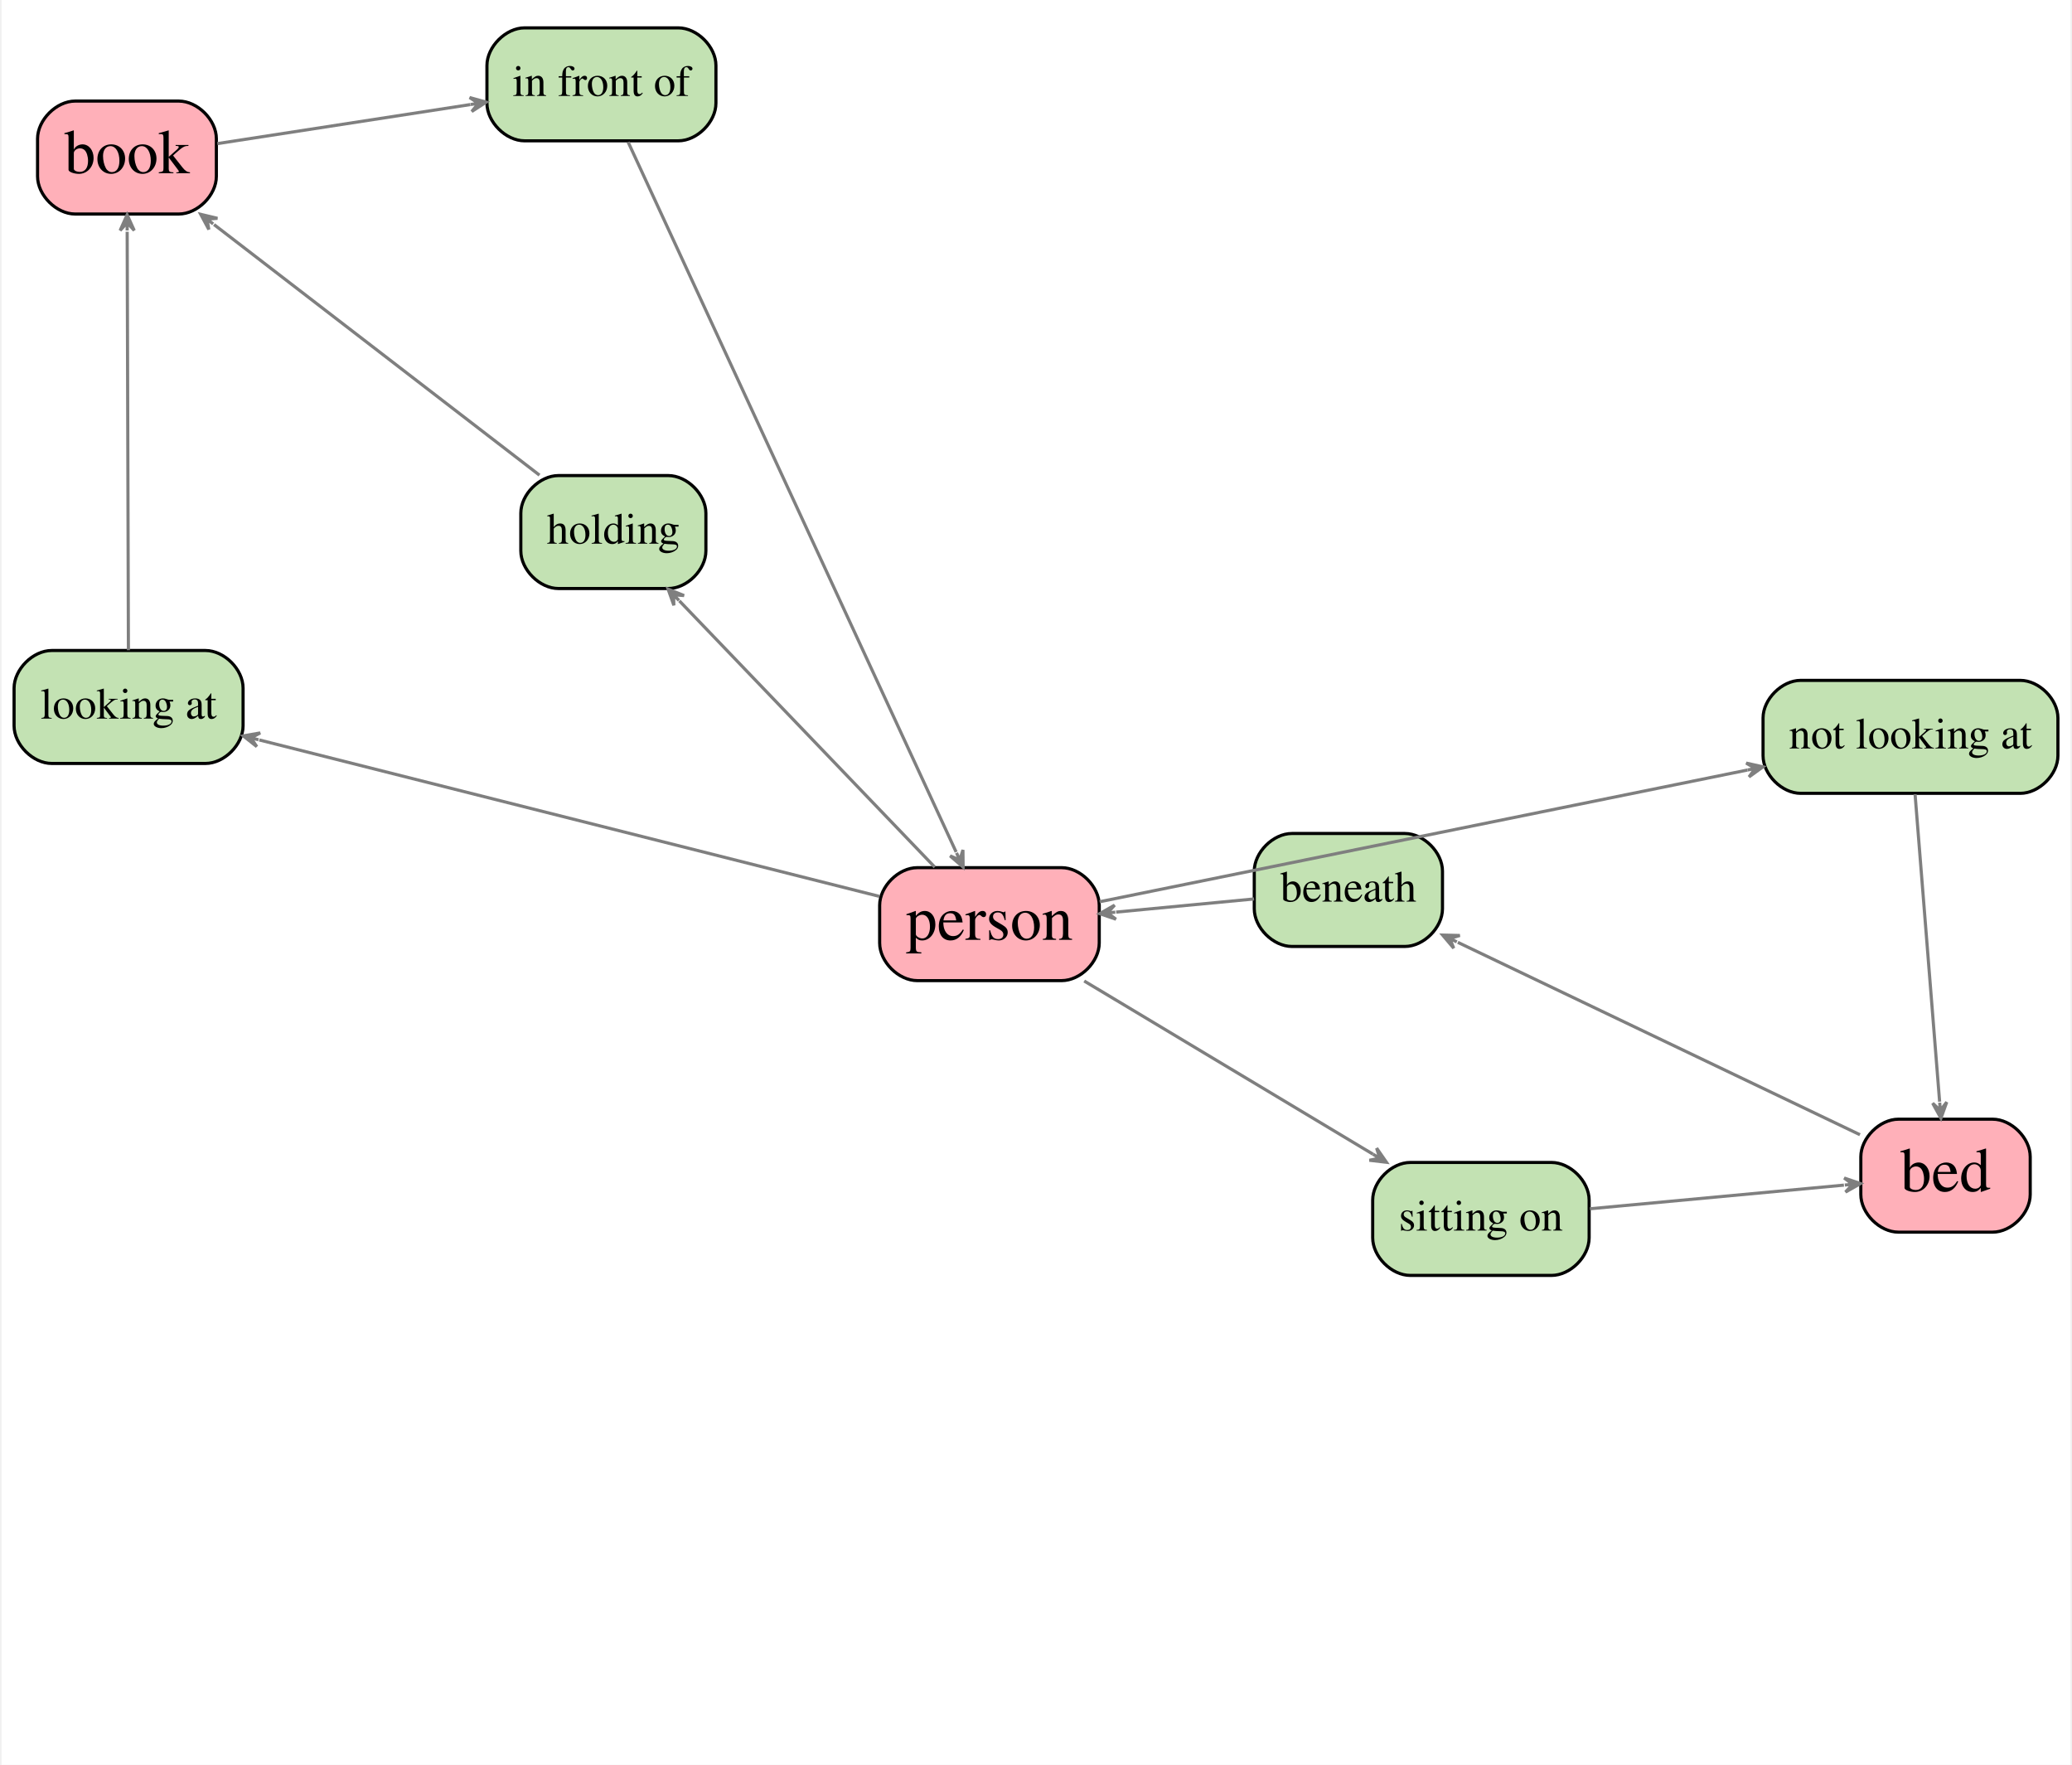
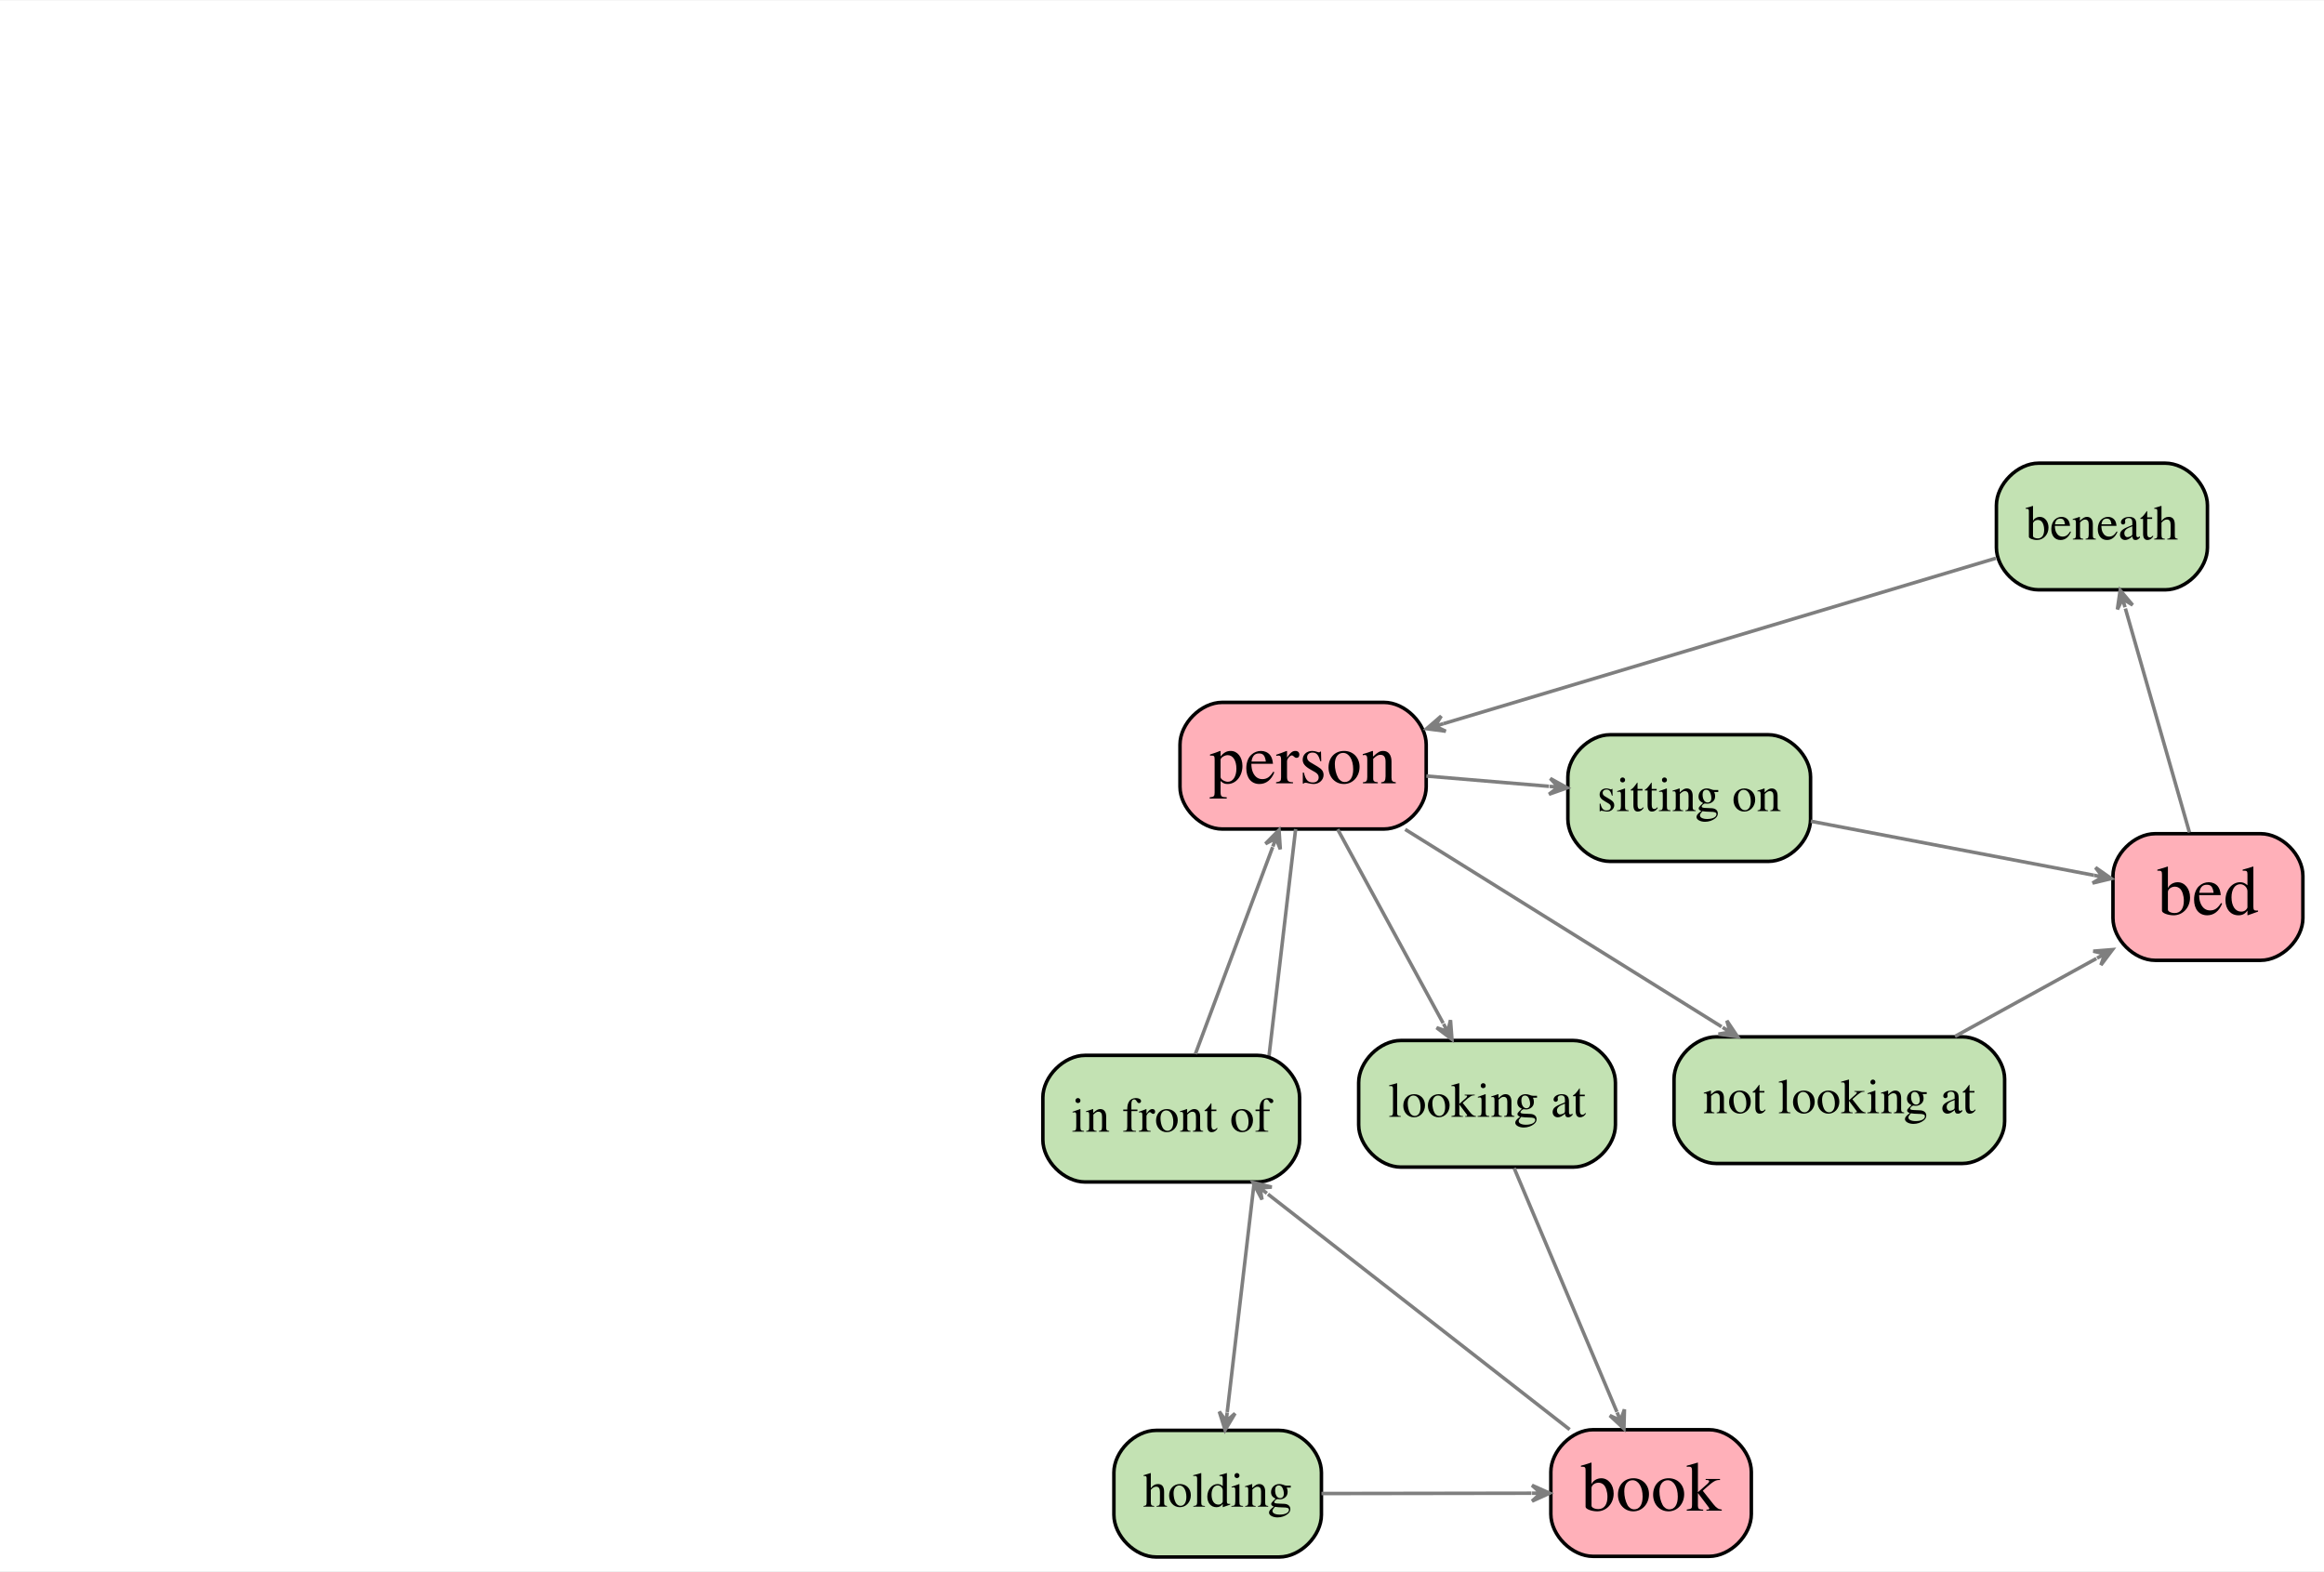
- <svg xmlns="http://www.w3.org/2000/svg" height="562pt" viewBox="0.00 0.00 659.54 562.44" width="660pt">
-   <g class="graph" id="graph0" transform="scale(1 1) rotate(0) translate(4 558.44)">
-     <polygon fill="#ffffff" points="-4,4 -4,-558.44 655.54,-558.44 655.54,4 -4,4" stroke="transparent" />
-     <g class="node" id="node1">
-       <path d="M490.1,-187.97C490.1,-187.97 445.1,-187.97 445.1,-187.97 439.1,-187.97 433.1,-181.97 433.1,-175.97 433.1,-175.97 433.1,-163.97 433.1,-163.97 433.1,-157.97 439.1,-151.97 445.1,-151.97 445.1,-151.97 490.1,-151.97 490.1,-151.97 496.1,-151.97 502.1,-157.97 502.1,-163.97 502.1,-163.97 502.1,-175.97 502.1,-175.97 502.1,-181.97 496.1,-187.97 490.1,-187.97" fill="#c3e2b3" stroke="#000000" />
-       <text fill="#000000" font-family="Times,serif" font-size="14.00" text-anchor="middle" x="467.6" y="-166.27">sitting on</text>
-     </g>
+ <svg xmlns="http://www.w3.org/2000/svg" height="447pt" viewBox="0.00 0.00 660.75 446.50" width="661pt">
+   <g class="graph" id="graph0" transform="scale(1 1) rotate(0) translate(4 442.5)">
+     <polygon fill="#ffffff" points="-4,4 -4,-442.5 656.75,-442.5 656.75,4 -4,4" stroke="transparent" />
    <g class="node" id="node2">
-       <path d="M630.71,-201.76C630.71,-201.76 600.71,-201.76 600.71,-201.76 594.71,-201.76 588.71,-195.76 588.71,-189.76 588.71,-189.76 588.71,-177.76 588.71,-177.76 588.71,-171.76 594.71,-165.76 600.71,-165.76 600.71,-165.76 630.71,-165.76 630.71,-165.76 636.71,-165.76 642.71,-171.76 642.71,-177.76 642.71,-177.76 642.71,-189.76 642.71,-189.76 642.71,-195.76 636.71,-201.76 630.71,-201.76" fill="#ffb0b9" stroke="#000000" />
-       <text fill="#000000" font-family="Times,serif" font-size="20.00" text-anchor="middle" x="615.71" y="-178.76">bed</text>
-     </g>
-     <g class="edge" id="edge1">
-       <path d="M502.33,-173.21C526.81,-175.49 559.37,-178.52 583.32,-180.75" fill="none" stroke="#7f7f7f" />
-       <polygon fill="#7f7f7f" points="588.59,-181.24 583.403,-183.017 586.101,-181.008 583.611,-180.777 583.611,-180.777 583.611,-180.777 586.101,-181.008 583.82,-178.537 588.59,-181.24 588.59,-181.24" stroke="#7f7f7f" />
+       <path d="M389.49,-242.97C389.49,-242.97 343.49,-242.97 343.49,-242.97 337.49,-242.97 331.49,-236.97 331.49,-230.97 331.49,-230.97 331.49,-218.97 331.49,-218.97 331.49,-212.97 337.49,-206.97 343.49,-206.97 343.49,-206.97 389.49,-206.97 389.49,-206.97 395.49,-206.97 401.49,-212.97 401.49,-218.97 401.49,-218.97 401.49,-230.97 401.49,-230.97 401.49,-236.97 395.49,-242.97 389.49,-242.97" fill="#ffb0b9" stroke="#000000" />
+       <text fill="#000000" font-family="Times,serif" font-size="20.00" text-anchor="middle" x="366.49" y="-219.97">person</text>
    </g>
    <g class="node" id="node3">
-       <path d="M443.35,-292.81C443.35,-292.81 407.35,-292.81 407.35,-292.81 401.35,-292.81 395.35,-286.81 395.35,-280.81 395.35,-280.81 395.35,-268.81 395.35,-268.81 395.35,-262.81 401.35,-256.81 407.35,-256.81 407.35,-256.81 443.35,-256.81 443.35,-256.81 449.35,-256.81 455.35,-262.81 455.35,-268.81 455.35,-268.81 455.35,-280.81 455.35,-280.81 455.35,-286.81 449.35,-292.81 443.35,-292.81" fill="#c3e2b3" stroke="#000000" />
-       <text fill="#000000" font-family="Times,serif" font-size="14.00" text-anchor="middle" x="425.35" y="-271.11">beneath</text>
+       <path d="M359.7,-36C359.7,-36 324.7,-36 324.7,-36 318.7,-36 312.7,-30 312.7,-24 312.7,-24 312.7,-12 312.7,-12 312.7,-6 318.7,0 324.7,0 324.7,0 359.7,0 359.7,0 365.7,0 371.7,-6 371.7,-12 371.7,-12 371.7,-24 371.7,-24 371.7,-30 365.7,-36 359.7,-36" fill="#c3e2b3" stroke="#000000" />
+       <text fill="#000000" font-family="Times,serif" font-size="14.00" text-anchor="middle" x="342.2" y="-14.3">holding</text>
    </g>
    <g class="edge" id="edge2">
-       <path d="M588.43,-196.81C554.69,-212.95 497.18,-240.45 460.24,-258.12" fill="none" stroke="#7f7f7f" />
-       <polygon fill="#7f7f7f" points="455.4,-260.44 458.936,-256.25 457.654,-259.359 459.909,-258.279 459.909,-258.279 459.909,-258.279 457.654,-259.359 460.881,-260.308 455.4,-260.44 455.4,-260.44" stroke="#7f7f7f" />
+       <path d="M364.37,-206.96C359.97,-169.43 349.81,-82.845 344.92,-41.2" fill="none" stroke="#7f7f7f" />
+       <polygon fill="#7f7f7f" points="344.32,-36.111 347.14,-40.813 344.613,-38.594 344.906,-41.077 344.906,-41.077 344.906,-41.077 344.613,-38.594 342.671,-41.34 344.32,-36.111 344.32,-36.111" stroke="#7f7f7f" />
    </g>
-     <g class="node" id="node4">
-       <path d="M333.93,-281.92C333.93,-281.92 287.93,-281.92 287.93,-281.92 281.93,-281.92 275.93,-275.92 275.93,-269.92 275.93,-269.92 275.93,-257.92 275.93,-257.92 275.93,-251.92 281.93,-245.92 287.93,-245.92 287.93,-245.92 333.93,-245.92 333.93,-245.92 339.93,-245.92 345.93,-251.92 345.93,-257.92 345.93,-257.92 345.93,-269.92 345.93,-269.92 345.93,-275.92 339.93,-281.92 333.93,-281.92" fill="#ffb0b9" stroke="#000000" />
-       <text fill="#000000" font-family="Times,serif" font-size="20.00" text-anchor="middle" x="310.93" y="-258.92">person</text>
-     </g>
-     <g class="edge" id="edge3">
-       <path d="M395.29,-271.95C381.84,-270.67 365.79,-269.14 351.32,-267.76" fill="none" stroke="#7f7f7f" />
-       <polygon fill="#7f7f7f" points="346.07,-267.26 351.261,-265.494 348.559,-267.497 351.048,-267.734 351.048,-267.734 351.048,-267.734 348.559,-267.497 350.834,-269.974 346.07,-267.26 346.07,-267.26" stroke="#7f7f7f" />
+     <g class="node" id="node9">
+       <path d="M553.95,-147.88C553.95,-147.88 483.95,-147.88 483.95,-147.88 477.95,-147.88 471.95,-141.88 471.95,-135.88 471.95,-135.88 471.95,-123.88 471.95,-123.88 471.95,-117.88 477.95,-111.88 483.95,-111.88 483.95,-111.88 553.95,-111.88 553.95,-111.88 559.95,-111.88 565.95,-117.88 565.95,-123.88 565.95,-123.88 565.95,-135.88 565.95,-135.88 565.95,-141.88 559.95,-147.88 553.95,-147.88" fill="#c3e2b3" stroke="#000000" />
+       <text fill="#000000" font-family="Times,serif" font-size="14.00" text-anchor="middle" x="518.95" y="-126.18">not looking at</text>
    </g>
    <g class="edge" id="edge8">
-       <path d="M341.14,-245.8C367.47,-230.01 405.66,-207.12 433.17,-190.62" fill="none" stroke="#7f7f7f" />
-       <polygon fill="#7f7f7f" points="437.49,-188.03 434.359,-192.531 435.346,-189.315 433.202,-190.601 433.202,-190.601 433.202,-190.601 435.346,-189.315 432.045,-188.671 437.49,-188.03 437.49,-188.03" stroke="#7f7f7f" />
+       <path d="M395.52,-206.86C421.17,-190.87 458.56,-167.54 485.46,-150.77" fill="none" stroke="#7f7f7f" />
+       <polygon fill="#7f7f7f" points="490.02,-147.92 486.973,-152.478 487.9,-149.245 485.78,-150.57 485.78,-150.57 485.78,-150.57 487.9,-149.245 484.587,-148.662 490.02,-147.92 490.02,-147.92" stroke="#7f7f7f" />
    </g>
-     <g class="node" id="node8">
-       <path d="M61,-351.13C61,-351.13 12,-351.13 12,-351.13 6,-351.13 0,-345.13 0,-339.13 0,-339.13 0,-327.13 0,-327.13 0,-321.13 6,-315.13 12,-315.13 12,-315.13 61,-315.13 61,-315.13 67,-315.13 73,-321.13 73,-327.13 73,-327.13 73,-339.13 73,-339.13 73,-345.13 67,-351.13 61,-351.13" fill="#c3e2b3" stroke="#000000" />
-       <text fill="#000000" font-family="Times,serif" font-size="14.00" text-anchor="middle" x="36.5" y="-329.43">looking at</text>
-     </g>
-     <g class="edge" id="edge9">
-       <path d="M275.9,-272.75C225.36,-285.5 132.17,-309 78.175,-322.62" fill="none" stroke="#7f7f7f" />
-       <polygon fill="#7f7f7f" points="73.074,-323.91 77.37,-320.503 75.498,-323.297 77.921,-322.684 77.921,-322.684 77.921,-322.684 75.498,-323.297 78.473,-324.865 73.074,-323.91 73.074,-323.91" stroke="#7f7f7f" />
-     </g>
-     <g class="node" id="node9">
-       <path d="M639.54,-341.61C639.54,-341.61 569.54,-341.61 569.54,-341.61 563.54,-341.61 557.54,-335.61 557.54,-329.61 557.54,-329.61 557.54,-317.61 557.54,-317.61 557.54,-311.61 563.54,-305.61 569.54,-305.61 569.54,-305.61 639.54,-305.61 639.54,-305.61 645.54,-305.61 651.54,-311.61 651.54,-317.61 651.54,-317.61 651.54,-329.61 651.54,-329.61 651.54,-335.61 645.54,-341.61 639.54,-341.61" fill="#c3e2b3" stroke="#000000" />
-       <text fill="#000000" font-family="Times,serif" font-size="14.00" text-anchor="middle" x="604.54" y="-319.91">not looking at</text>
+     <g class="node" id="node11">
+       <path d="M443.29,-146.85C443.29,-146.85 394.29,-146.85 394.29,-146.85 388.29,-146.85 382.29,-140.85 382.29,-134.85 382.29,-134.85 382.29,-122.85 382.29,-122.85 382.29,-116.85 388.29,-110.85 394.29,-110.85 394.29,-110.85 443.29,-110.85 443.29,-110.85 449.29,-110.85 455.29,-116.85 455.29,-122.85 455.29,-122.85 455.29,-134.85 455.29,-134.85 455.29,-140.85 449.29,-146.85 443.29,-146.85" fill="#c3e2b3" stroke="#000000" />
+       <text fill="#000000" font-family="Times,serif" font-size="14.00" text-anchor="middle" x="418.79" y="-125.15">looking at</text>
    </g>
    <g class="edge" id="edge10">
-       <path d="M346.06,-271.06C397.36,-281.49 493.12,-300.96 552.58,-313.04" fill="none" stroke="#7f7f7f" />
-       <polygon fill="#7f7f7f" points="557.51,-314.05 552.16,-315.251 555.061,-313.548 552.612,-313.046 552.612,-313.046 552.612,-313.046 555.061,-313.548 553.063,-310.842 557.51,-314.05 557.51,-314.05" stroke="#7f7f7f" />
+       <path d="M376.32,-206.89C384.82,-191.28 397.13,-168.65 406.31,-151.77" fill="none" stroke="#7f7f7f" />
+       <polygon fill="#7f7f7f" points="408.81,-147.17 408.399,-152.638 407.616,-149.367 406.422,-151.563 406.422,-151.563 406.422,-151.563 407.616,-149.367 404.445,-150.489 408.81,-147.17 408.81,-147.17" stroke="#7f7f7f" />
    </g>
    <g class="node" id="node13">
-       <path d="M208.54,-406.88C208.54,-406.88 173.54,-406.88 173.54,-406.88 167.54,-406.88 161.54,-400.88 161.54,-394.88 161.54,-394.88 161.54,-382.88 161.54,-382.88 161.54,-376.88 167.54,-370.88 173.54,-370.88 173.54,-370.88 208.54,-370.88 208.54,-370.88 214.54,-370.88 220.54,-376.88 220.54,-382.88 220.54,-382.88 220.54,-394.88 220.54,-394.88 220.54,-400.88 214.54,-406.88 208.54,-406.88" fill="#c3e2b3" stroke="#000000" />
-       <text fill="#000000" font-family="Times,serif" font-size="14.00" text-anchor="middle" x="191.04" y="-385.18">holding</text>
+       <path d="M498.77,-233.77C498.77,-233.77 453.77,-233.77 453.77,-233.77 447.77,-233.77 441.77,-227.77 441.77,-221.77 441.77,-221.77 441.77,-209.77 441.77,-209.77 441.77,-203.77 447.77,-197.77 453.77,-197.77 453.77,-197.77 498.77,-197.77 498.77,-197.77 504.77,-197.77 510.77,-203.77 510.77,-209.77 510.77,-209.77 510.77,-221.77 510.77,-221.77 510.77,-227.77 504.77,-233.77 498.77,-233.77" fill="#c3e2b3" stroke="#000000" />
+       <text fill="#000000" font-family="Times,serif" font-size="14.00" text-anchor="middle" x="476.27" y="-212.07">sitting on</text>
+     </g>
+     <g class="edge" id="edge12">
+       <path d="M401.53,-222.03C412.63,-221.1 424.98,-220.07 436.4,-219.11" fill="none" stroke="#7f7f7f" />
+       <polygon fill="#7f7f7f" points="441.57,-218.68 436.774,-221.337 439.079,-218.887 436.587,-219.095 436.587,-219.095 436.587,-219.095 439.079,-218.887 436.401,-216.852 441.57,-218.68 441.57,-218.68" stroke="#7f7f7f" />
+     </g>
+     <g class="node" id="node15">
+       <path d="M481.93,-36.185C481.93,-36.185 448.93,-36.185 448.93,-36.185 442.93,-36.185 436.93,-30.185 436.93,-24.185 436.93,-24.185 436.93,-12.185 436.93,-12.185 436.93,-6.185 442.93,-.185 448.93,-.185 448.93,-.185 481.93,-.185 481.93,-.185 487.93,-.185 493.93,-6.185 493.93,-12.185 493.93,-12.185 493.93,-24.185 493.93,-24.185 493.93,-30.185 487.93,-36.185 481.93,-36.185" fill="#ffb0b9" stroke="#000000" />
+       <text fill="#000000" font-family="Times,serif" font-size="20.00" text-anchor="middle" x="465.43" y="-13.185">book</text>
    </g>
    <g class="edge" id="edge14">
-       <path d="M293.5,-282.09C271.92,-304.58 235.21,-342.85 212.08,-366.95" fill="none" stroke="#7f7f7f" />
-       <polygon fill="#7f7f7f" points="208.49,-370.69 210.329,-365.525 210.221,-368.886 211.952,-367.083 211.952,-367.083 211.952,-367.083 210.221,-368.886 213.576,-368.641 208.49,-370.69 208.49,-370.69" stroke="#7f7f7f" />
+       <path d="M371.71,-18.044C389.68,-18.071 412.69,-18.106 431.42,-18.134" fill="none" stroke="#7f7f7f" />
+       <polygon fill="#7f7f7f" points="436.58,-18.142 431.577,-20.384 434.08,-18.138 431.58,-18.134 431.58,-18.134 431.58,-18.134 434.08,-18.138 431.584,-15.884 436.58,-18.142 436.58,-18.142" stroke="#7f7f7f" />
    </g>
-     <g class="node" id="node19">
-       <path d="M52.485,-526.23C52.485,-526.23 19.485,-526.23 19.485,-526.23 13.485,-526.23 7.485,-520.23 7.485,-514.23 7.485,-514.23 7.485,-502.23 7.485,-502.23 7.485,-496.23 13.485,-490.23 19.485,-490.23 19.485,-490.23 52.485,-490.23 52.485,-490.23 58.485,-490.23 64.485,-496.23 64.485,-502.23 64.485,-502.23 64.485,-514.23 64.485,-514.23 64.485,-520.23 58.485,-526.23 52.485,-526.23" fill="#ffb0b9" stroke="#000000" />
-       <text fill="#000000" font-family="Times,serif" font-size="20.00" text-anchor="middle" x="35.985" y="-503.23">book</text>
+     <g class="node" id="node18">
+       <path d="M638.75,-205.64C638.75,-205.64 608.75,-205.64 608.75,-205.64 602.75,-205.64 596.75,-199.64 596.75,-193.64 596.75,-193.64 596.75,-181.64 596.75,-181.64 596.75,-175.64 602.75,-169.64 608.75,-169.64 608.75,-169.64 638.75,-169.64 638.75,-169.64 644.75,-169.64 650.75,-175.64 650.75,-181.64 650.75,-181.64 650.75,-193.64 650.75,-193.64 650.75,-199.64 644.75,-205.64 638.75,-205.64" fill="#ffb0b9" stroke="#000000" />
+       <text fill="#000000" font-family="Times,serif" font-size="20.00" text-anchor="middle" x="623.75" y="-182.64">bed</text>
    </g>
    <g class="edge" id="edge20">
-       <path d="M36.447,-351.21C36.353,-383.06 36.159,-449.14 36.054,-484.58" fill="none" stroke="#7f7f7f" />
-       <polygon fill="#7f7f7f" points="36.038,-489.99 33.803,-484.983 36.045,-487.49 36.053,-484.99 36.053,-484.99 36.053,-484.99 36.045,-487.49 38.303,-484.997 36.038,-489.99 36.038,-489.99" stroke="#7f7f7f" />
+       <path d="M551.82,-148C564.66,-155.07 579.31,-163.14 592.03,-170.15" fill="none" stroke="#7f7f7f" />
+       <polygon fill="#7f7f7f" points="596.62,-172.68 591.155,-172.237 594.431,-171.473 592.241,-170.266 592.241,-170.266 592.241,-170.266 594.431,-171.473 593.327,-168.296 596.62,-172.68 596.62,-172.68" stroke="#7f7f7f" />
+     </g>
+     <g class="edge" id="edge22">
+       <path d="M426.49,-110.57C434.49,-91.591 447.03,-61.84 455.71,-41.251" fill="none" stroke="#7f7f7f" />
+       <polygon fill="#7f7f7f" points="457.71,-36.486 457.849,-41.967 456.742,-38.791 455.775,-41.096 455.775,-41.096 455.775,-41.096 456.742,-38.791 453.7,-40.225 457.71,-36.486 457.71,-36.486" stroke="#7f7f7f" />
    </g>
    <g class="edge" id="edge24">
-       <path d="M606,-305.33C608,-280.2 611.62,-234.97 613.83,-207.33" fill="none" stroke="#7f7f7f" />
-       <polygon fill="#7f7f7f" points="614.25,-202.05 616.096,-207.213 614.052,-204.542 613.853,-207.034 613.853,-207.034 613.853,-207.034 614.052,-204.542 611.611,-206.856 614.25,-202.05 614.25,-202.05" stroke="#7f7f7f" />
+       <path d="M510.85,-209.18C535.17,-204.54 567.5,-198.37 591.33,-193.82" fill="none" stroke="#7f7f7f" />
+       <polygon fill="#7f7f7f" points="596.28,-192.88 591.788,-196.023 593.824,-193.346 591.368,-193.813 591.368,-193.813 591.368,-193.813 593.824,-193.346 590.948,-191.602 596.28,-192.88 596.28,-192.88" stroke="#7f7f7f" />
+     </g>
+     <g class="node" id="node21">
+       <path d="M353.5,-142.62C353.5,-142.62 304.5,-142.62 304.5,-142.62 298.5,-142.62 292.5,-136.62 292.5,-130.62 292.5,-130.62 292.5,-118.62 292.5,-118.62 292.5,-112.62 298.5,-106.62 304.5,-106.62 304.5,-106.62 353.5,-106.62 353.5,-106.62 359.5,-106.62 365.5,-112.62 365.5,-118.62 365.5,-118.62 365.5,-130.62 365.5,-130.62 365.5,-136.62 359.5,-142.62 353.5,-142.62" fill="#c3e2b3" stroke="#000000" />
+       <text fill="#000000" font-family="Times,serif" font-size="14.00" text-anchor="middle" x="329" y="-120.92">in front of</text>
    </g>
    <g class="edge" id="edge28">
-       <path d="M167.49,-407.01C139.63,-428.45 93.313,-464.1 63.738,-486.87" fill="none" stroke="#7f7f7f" />
-       <polygon fill="#7f7f7f" points="59.501,-490.13 62.092,-485.298 61.482,-488.606 63.464,-487.081 63.464,-487.081 63.464,-487.081 61.482,-488.606 64.836,-488.864 59.501,-490.13 59.501,-490.13" stroke="#7f7f7f" />
+       <path d="M442.28,-36.24C418.57,-54.741 381.7,-83.505 356.5,-103.16" fill="none" stroke="#7f7f7f" />
+       <polygon fill="#7f7f7f" points="352.25,-106.47 354.812,-101.623 354.222,-104.934 356.195,-103.398 356.195,-103.398 356.195,-103.398 354.222,-104.934 357.577,-105.173 352.25,-106.47 352.25,-106.47" stroke="#7f7f7f" />
    </g>
-     <g class="node" id="node20">
-       <path d="M211.74,-549.56C211.74,-549.56 162.74,-549.56 162.74,-549.56 156.74,-549.56 150.74,-543.56 150.74,-537.56 150.74,-537.56 150.74,-525.56 150.74,-525.56 150.74,-519.56 156.74,-513.56 162.74,-513.56 162.74,-513.56 211.74,-513.56 211.74,-513.56 217.74,-513.56 223.74,-519.56 223.74,-525.56 223.74,-525.56 223.74,-537.56 223.74,-537.56 223.74,-543.56 217.74,-549.56 211.74,-549.56" fill="#c3e2b3" stroke="#000000" />
-       <text fill="#000000" font-family="Times,serif" font-size="14.00" text-anchor="middle" x="187.24" y="-527.86">in front of</text>
+     <g class="node" id="node24">
+       <path d="M611.61,-310.98C611.61,-310.98 575.61,-310.98 575.61,-310.98 569.61,-310.98 563.61,-304.98 563.61,-298.98 563.61,-298.98 563.61,-286.98 563.61,-286.98 563.61,-280.98 569.61,-274.98 575.61,-274.98 575.61,-274.98 611.61,-274.98 611.61,-274.98 617.61,-274.98 623.61,-280.98 623.61,-286.98 623.61,-286.98 623.61,-298.98 623.61,-298.98 623.61,-304.98 617.61,-310.98 611.61,-310.98" fill="#c3e2b3" stroke="#000000" />
+       <text fill="#000000" font-family="Times,serif" font-size="14.00" text-anchor="middle" x="593.61" y="-289.28">beneath</text>
    </g>
-     <g class="edge" id="edge21">
-       <path d="M64.792,-512.67C87.613,-516.19 119.81,-521.16 145.47,-525.12" fill="none" stroke="#7f7f7f" />
-       <polygon fill="#7f7f7f" points="150.5,-525.89 145.217,-527.357 148.029,-525.512 145.558,-525.133 145.558,-525.133 145.558,-525.133 148.029,-525.512 145.898,-522.909 150.5,-525.89 150.5,-525.89" stroke="#7f7f7f" />
+     <g class="edge" id="edge33">
+       <path d="M618.5,-205.99C613.44,-223.66 605.77,-250.46 600.28,-269.65" fill="none" stroke="#7f7f7f" />
+       <polygon fill="#7f7f7f" points="598.8,-274.84 598.008,-269.415 599.486,-272.436 600.171,-270.032 600.171,-270.032 600.171,-270.032 599.486,-272.436 602.335,-270.649 598.8,-274.84 598.8,-274.84" stroke="#7f7f7f" />
    </g>
-     <g class="edge" id="edge22">
-       <path d="M195.75,-513.16C217.69,-465.68 276.19,-339.09 300.31,-286.9" fill="none" stroke="#7f7f7f" />
-       <polygon fill="#7f7f7f" points="302.54,-282.09 302.478,-287.573 301.488,-284.358 300.437,-286.626 300.437,-286.626 300.437,-286.626 301.488,-284.358 298.396,-285.68 302.54,-282.09 302.54,-282.09" stroke="#7f7f7f" />
+     <g class="edge" id="edge29">
+       <path d="M335.87,-143.02C342.06,-159.57 351.17,-183.96 357.84,-201.83" fill="none" stroke="#7f7f7f" />
+       <polygon fill="#7f7f7f" points="359.65,-206.68 355.794,-202.782 358.776,-204.338 357.902,-201.996 357.902,-201.996 357.902,-201.996 358.776,-204.338 360.01,-201.209 359.65,-206.68 359.65,-206.68" stroke="#7f7f7f" />
+     </g>
+     <g class="edge" id="edge36">
+       <path d="M563.45,-283.95C523.05,-271.85 451.26,-250.36 406.42,-236.93" fill="none" stroke="#7f7f7f" />
+       <polygon fill="#7f7f7f" points="401.62,-235.49 407.056,-234.772 404.015,-236.208 406.409,-236.927 406.409,-236.927 406.409,-236.927 404.015,-236.208 405.763,-239.082 401.62,-235.49 401.62,-235.49" stroke="#7f7f7f" />
    </g>
  </g>
</svg>
